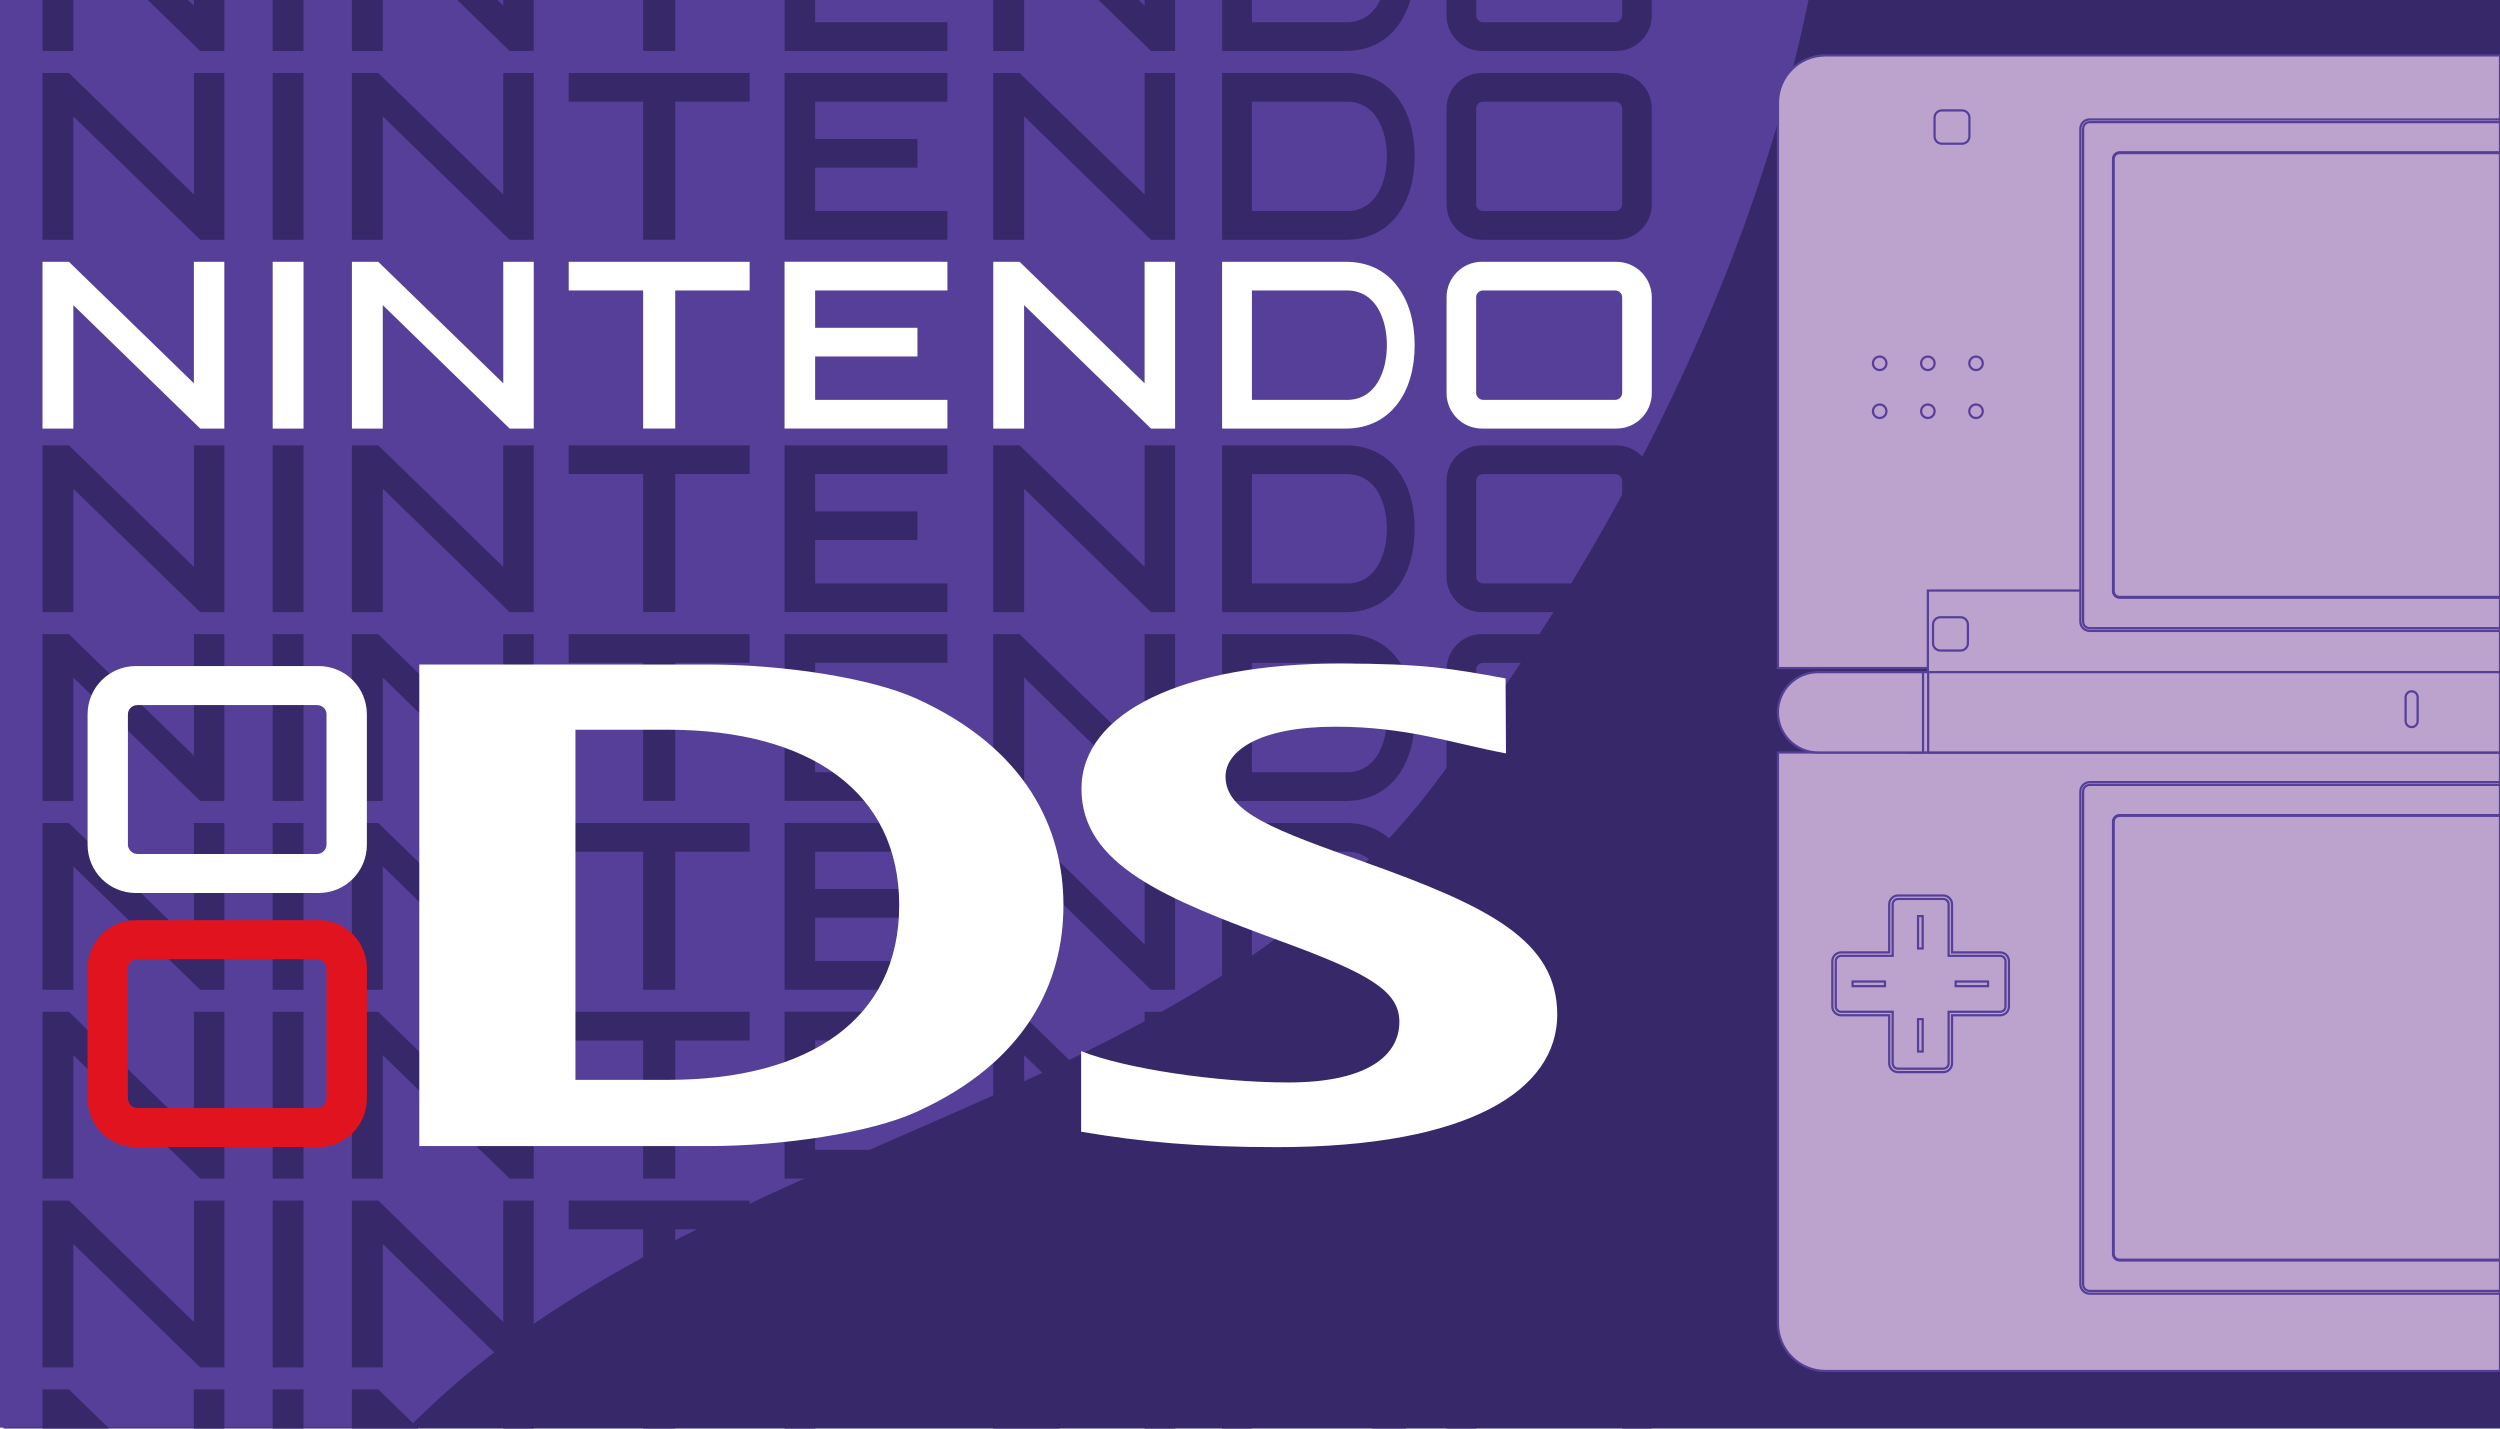
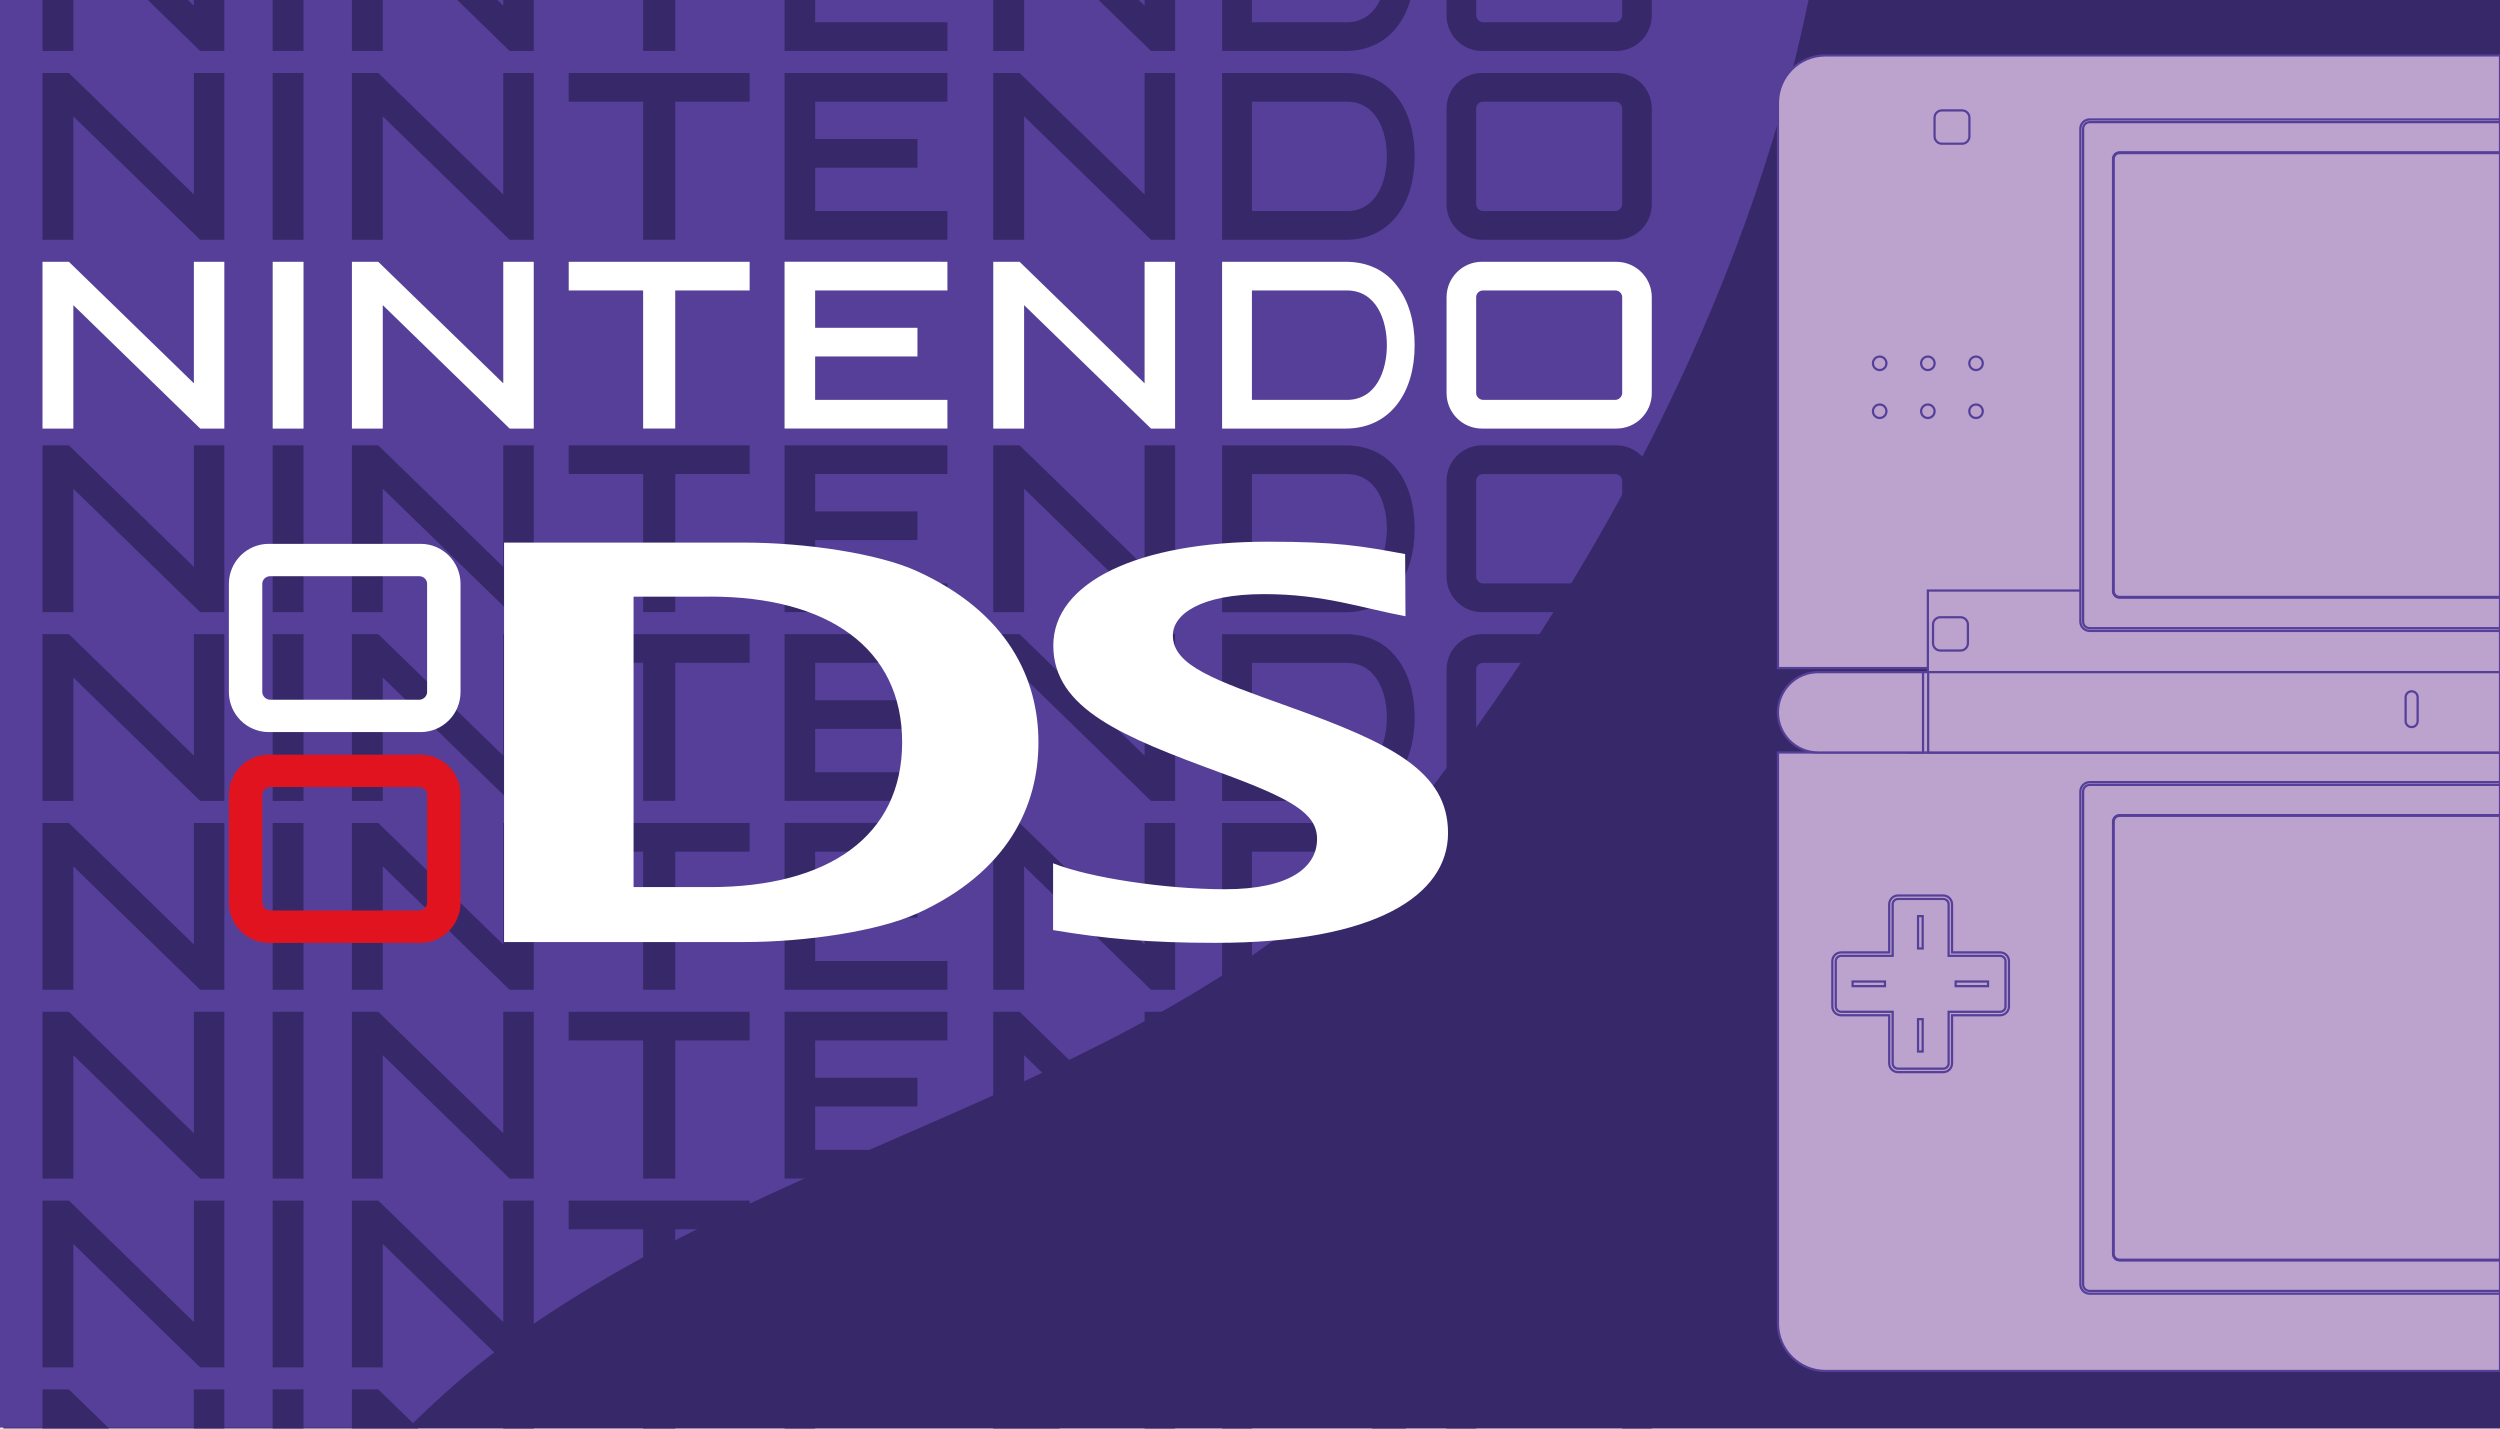
<svg xmlns="http://www.w3.org/2000/svg" id="Layer_1" data-name="Layer 1" viewBox="0 0 560 320">
  <defs>
-     <style>
-       .cls-1 {
-         fill: #372869;
-       }
- 
-       .cls-2 {
-         fill: #fff;
-       }
- 
-       .cls-3 {
-         fill: #e1131f;
-       }
- 
-       .cls-4 {
-         fill: #bca3ce;
-         stroke: #553f98;
-         stroke-miterlimit: 10;
-         stroke-width: .5px;
-       }
- 
-       .cls-5 {
-         fill: #553f98;
-       }
-     </style>
+     <style>.cls-1{fill:#372869}.cls-2{fill:#fff}.cls-4{fill:#bca3ce;stroke:#553f98;stroke-miterlimit:10;stroke-width:.5px}</style>
  </defs>
-   <rect class="cls-1" x=".76" y="-.02" width="559.24" height="320" />
-   <path class="cls-5" d="M405.14-.12c-3.45,16.81-8.27,33.52-14.2,49.97-.77,2.14-1.56,4.27-2.37,6.4-3.15,8.31-6.6,16.53-10.28,24.65-5.58,12.3-11.73,24.36-18.36,36.11-.66,1.19-1.34,2.38-2.03,3.56-.5.88-1,1.74-1.5,2.61h0c-10.64,18.29-22.38,35.76-34.79,52.08-48.21,64.41-136.13,76.41-201.3,120.77-3.92,2.65-7.76,5.44-11.5,8.36-1.03.8-2.04,1.61-3.05,2.44-1.96,1.61-3.9,3.27-5.82,5-2.85,2.53-5.66,5.19-8.43,7.96H-.37V-.12h405.51Z" />
-   <g>
-     <path class="cls-2" d="M16.43,68.36v27.64h-6.91v-37.36h5.91l28,27.22v-27.22h6.82v37.36h-5.4l-28.42-27.64Z" />
-     <path class="cls-2" d="M85.74,68.36v27.64h-6.91v-37.36h5.9l28,27.22v-27.22h6.83v37.36h-5.4l-28.41-27.64ZM229.4,68.36v27.64h-6.91v-37.36h5.9l28,27.22v-27.22h6.83v37.36h-5.39l-28.42-27.64ZM66.71,58.64h1.28v37.36h-6.91v-37.36h5.64ZM166.65,58.64h1.27v6.42h-16.67v30.93h-7.19v-30.93h-16.67v-6.42h39.25ZM210.93,58.64h1.29v6.42h-29.63v8.37h22.92v6.42h-22.92v9.72h29.63v6.42h-36.48v-37.36h35.19ZM301.66,89.57h-21.23v-24.51h21.23c6.64,0,9,6.59,9,12.26s-2.36,12.26-9,12.26h0ZM313,64.13c-2.7-3.63-6.7-5.49-11.54-5.49h-27.71v37.36h27.71c4.83,0,8.83-1.94,11.54-5.49,2.54-3.3,3.88-7.86,3.88-13.19s-1.34-9.89-3.88-13.19M363.37,88.05c0,.76-.69,1.52-1.55,1.52h-29.6c-.86,0-1.56-.76-1.56-1.52v-21.47c0-.85.69-1.52,1.56-1.52h29.6c.85,0,1.55.68,1.55,1.52v21.47ZM362.08,58.64h-30.13c-4.36,0-7.92,3.55-7.92,7.95v21.47c0,4.39,3.56,7.94,7.92,7.94h30.13c4.37,0,7.92-3.55,7.92-7.94v-21.47c0-4.39-3.55-7.94-7.92-7.94" />
-   </g>
-   <g>
-     <path class="cls-1" d="M16.43,26.07v27.64h-6.91V16.35h5.91l28,27.22v-27.22h6.82v37.36h-5.4l-28.42-27.64Z" />
-     <path class="cls-1" d="M85.74,26.07v27.64h-6.91V16.35h5.9l28,27.22v-27.22h6.83v37.36h-5.4l-28.41-27.64ZM229.4,26.07v27.64h-6.91V16.35h5.9l28,27.22v-27.22h6.83v37.36h-5.39l-28.42-27.64ZM66.71,16.35h1.28v37.36h-6.91V16.35h5.64ZM166.65,16.35h1.27v6.42h-16.67v30.93h-7.19v-30.93h-16.67v-6.42h39.25ZM210.93,16.35h1.29v6.42h-29.63v8.37h22.92v6.42h-22.92v9.72h29.63v6.42h-36.48V16.35h35.19ZM301.66,47.28h-21.23v-24.51h21.23c6.64,0,9,6.59,9,12.26s-2.36,12.26-9,12.26h0ZM313,21.84c-2.7-3.63-6.7-5.49-11.54-5.49h-27.71v37.36h27.71c4.83,0,8.83-1.94,11.54-5.49,2.54-3.3,3.88-7.86,3.88-13.19s-1.34-9.89-3.88-13.19M363.37,45.76c0,.76-.69,1.52-1.55,1.52h-29.6c-.86,0-1.56-.76-1.56-1.52v-21.47c0-.85.69-1.52,1.56-1.52h29.6c.85,0,1.55.68,1.55,1.52v21.47ZM362.08,16.35h-30.13c-4.36,0-7.92,3.55-7.92,7.95v21.47c0,4.39,3.56,7.94,7.92,7.94h30.13c4.37,0,7.92-3.55,7.92-7.94v-21.47c0-4.39-3.55-7.94-7.92-7.94" />
-   </g>
-   <g>
-     <rect class="cls-1" x="9.52" y="-.02" width="6.91" height="11.43" />
-     <polygon class="cls-1" points="50.25 -.02 50.25 11.41 44.84 11.41 33.09 -.02 42.09 -.02 43.42 1.27 43.42 -.02 50.25 -.02" />
-     <path class="cls-1" d="M78.83-.02v11.43h6.91V-.02h-6.91ZM112.73-.02v1.29l-1.33-1.29h-8.99l11.75,11.43h5.4V-.02h-6.83ZM222.49-.02v11.43h6.91V-.02h-6.91ZM256.39-.02v1.29l-1.33-1.29h-8.99l11.76,11.43h5.39V-.02h-6.83ZM61.07-.02v11.43h6.92V-.02h-6.92ZM144.06-.02v11.43h7.19V-.02h-7.19ZM182.59,4.99V-.02h-6.84v11.43h36.48v-6.42h-29.64ZM309.16-.02c-1.36,2.87-3.74,5.01-7.5,5.01h-21.23V-.02h-6.67v11.43h27.7c4.84,0,8.84-1.94,11.54-5.49,1.29-1.68,2.27-3.68,2.92-5.94h-6.76ZM363.37-.02v3.49c0,.76-.7,1.52-1.55,1.52h-29.6c-.86,0-1.55-.76-1.55-1.52V-.02h-6.64v3.49c0,4.39,3.56,7.94,7.92,7.94h30.13c4.37,0,7.92-3.55,7.92-7.94V-.02h-6.63Z" />
-   </g>
-   <g>
-     <path class="cls-1" d="M16.43,194.07v27.64h-6.91v-37.36h5.91l28,27.22v-27.22h6.82v37.36h-5.4l-28.42-27.64Z" />
-     <path class="cls-1" d="M85.74,194.07v27.64h-6.91v-37.36h5.9l28,27.22v-27.22h6.83v37.36h-5.4l-28.41-27.64ZM229.4,194.07v27.64h-6.91v-37.36h5.9l28,27.22v-27.22h6.83v37.36h-5.39l-28.42-27.64ZM66.71,184.35h1.28v37.36h-6.91v-37.36h5.64ZM166.65,184.35h1.27v6.42h-16.67v30.93h-7.19v-30.93h-16.67v-6.42h39.25ZM210.93,184.35h1.29v6.42h-29.63v8.37h22.92v6.42h-22.92v9.72h29.63v6.42h-36.48v-37.36h35.19ZM301.66,215.28h-21.23v-24.51h21.23c6.64,0,9,6.59,9,12.26s-2.36,12.26-9,12.26h0ZM313,189.84c-2.7-3.63-6.7-5.49-11.54-5.49h-27.71v37.36h27.71c4.83,0,8.83-1.94,11.54-5.49,2.54-3.3,3.88-7.86,3.88-13.19s-1.34-9.89-3.88-13.19M363.37,213.76c0,.76-.69,1.52-1.55,1.52h-29.6c-.86,0-1.56-.76-1.56-1.52v-21.47c0-.85.69-1.52,1.56-1.52h29.6c.85,0,1.55.68,1.55,1.52v21.47ZM362.08,184.35h-30.13c-4.36,0-7.92,3.55-7.92,7.95v21.47c0,4.39,3.56,7.94,7.92,7.94h30.13c4.37,0,7.92-3.55,7.92-7.94v-21.47c0-4.39-3.55-7.94-7.92-7.94" />
-   </g>
-   <g>
-     <path class="cls-1" d="M16.43,151.77v27.64h-6.91v-37.36h5.91l28,27.22v-27.22h6.82v37.36h-5.4l-28.42-27.64Z" />
-     <path class="cls-1" d="M85.74,151.77v27.64h-6.91v-37.36h5.9l28,27.22v-27.22h6.83v37.36h-5.4l-28.41-27.64ZM229.4,151.77v27.64h-6.91v-37.36h5.9l28,27.22v-27.22h6.83v37.36h-5.39l-28.42-27.64ZM66.71,142.05h1.28v37.36h-6.91v-37.36h5.64ZM166.65,142.05h1.27v6.42h-16.67v30.93h-7.19v-30.93h-16.67v-6.42h39.25ZM210.93,142.05h1.29v6.42h-29.63v8.37h22.92v6.42h-22.92v9.72h29.63v6.42h-36.48v-37.36h35.19ZM301.66,172.99h-21.23v-24.51h21.23c6.64,0,9,6.59,9,12.26s-2.36,12.26-9,12.26h0ZM313,147.55c-2.7-3.63-6.7-5.49-11.54-5.49h-27.71v37.36h27.71c4.83,0,8.83-1.94,11.54-5.49,2.54-3.3,3.88-7.86,3.88-13.19s-1.34-9.89-3.88-13.19M363.37,171.47c0,.76-.69,1.52-1.55,1.52h-29.6c-.86,0-1.56-.76-1.56-1.52v-21.47c0-.85.69-1.52,1.56-1.52h29.6c.85,0,1.55.68,1.55,1.52v21.47ZM362.08,142.05h-30.13c-4.36,0-7.92,3.55-7.92,7.95v21.47c0,4.39,3.56,7.94,7.92,7.94h30.13c4.37,0,7.92-3.55,7.92-7.94v-21.47c0-4.39-3.55-7.94-7.92-7.94" />
-   </g>
-   <g>
-     <path class="cls-1" d="M16.43,278.65v27.64h-6.91v-37.36h5.91l28,27.22v-27.22h6.82v37.36h-5.4l-28.42-27.64Z" />
-     <path class="cls-1" d="M85.74,278.65v27.64h-6.91v-37.36h5.9l28,27.22v-27.22h6.83v37.36h-5.4l-28.41-27.64ZM229.4,278.65v27.64h-6.91v-37.36h5.9l28,27.22v-27.22h6.83v37.36h-5.39l-28.42-27.64ZM66.71,268.93h1.28v37.36h-6.91v-37.36h5.64ZM166.65,268.93h1.27v6.42h-16.67v30.93h-7.19v-30.93h-16.67v-6.42h39.25ZM210.93,268.93h1.29v6.42h-29.63v8.37h22.92v6.42h-22.92v9.72h29.63v6.42h-36.48v-37.36h35.19ZM301.66,299.86h-21.23v-24.51h21.23c6.64,0,9,6.59,9,12.26s-2.36,12.26-9,12.26h0ZM313,274.42c-2.7-3.63-6.7-5.49-11.54-5.49h-27.71v37.36h27.71c4.83,0,8.83-1.94,11.54-5.49,2.54-3.3,3.88-7.86,3.88-13.19s-1.34-9.89-3.88-13.19M363.37,298.34c0,.76-.69,1.52-1.55,1.52h-29.6c-.86,0-1.56-.76-1.56-1.52v-21.47c0-.85.69-1.52,1.56-1.52h29.6c.85,0,1.55.68,1.55,1.52v21.47ZM362.08,268.93h-30.13c-4.36,0-7.92,3.55-7.92,7.95v21.47c0,4.39,3.56,7.94,7.92,7.94h30.13c4.37,0,7.92-3.55,7.92-7.94v-21.47c0-4.39-3.55-7.94-7.92-7.94" />
-   </g>
-   <g>
-     <polygon class="cls-1" points="15.42 311.22 24.43 319.98 9.52 319.98 9.52 311.22 15.42 311.22" />
-     <rect class="cls-1" x="43.42" y="311.22" width="6.83" height="8.76" />
-     <path class="cls-1" d="M112.73,311.22v8.76h6.83v-8.76h-6.83ZM78.83,311.22v8.76h14.91l-9.01-8.76h-5.9ZM256.39,311.22v8.76h6.83v-8.76h-6.83ZM222.49,311.22v8.76h14.91l-9.01-8.76h-5.9ZM61.07,311.22v8.76h6.92v-8.76h-6.92ZM127.39,311.22v6.42h16.67v2.34h7.19v-2.34h16.66v-6.42h-40.52ZM175.75,311.22v8.76h6.84v-2.34h29.64v-6.42h-36.48ZM313,316.71c-2.7-3.63-6.7-5.49-11.54-5.49h-27.7v8.76h6.67v-2.34h21.23c2.46,0,4.33.91,5.72,2.34h7.56c-.53-1.19-1.18-2.29-1.94-3.27ZM362.08,311.22h-30.13c-4.36,0-7.92,3.55-7.92,7.94v.82h6.64v-.82c0-.84.69-1.52,1.55-1.52h29.6c.85,0,1.55.68,1.55,1.52v.82h6.63v-.82c0-4.39-3.55-7.94-7.92-7.94Z" />
-   </g>
-   <g>
-     <path class="cls-1" d="M16.43,236.36v27.64h-6.91v-37.36h5.91l28,27.22v-27.22h6.82v37.36h-5.4l-28.42-27.64Z" />
-     <path class="cls-1" d="M85.74,236.36v27.64h-6.91v-37.36h5.9l28,27.22v-27.22h6.83v37.36h-5.4l-28.41-27.64ZM229.4,236.36v27.64h-6.91v-37.36h5.9l28,27.22v-27.22h6.83v37.36h-5.39l-28.42-27.64ZM66.71,226.64h1.28v37.36h-6.91v-37.36h5.64ZM166.65,226.64h1.27v6.42h-16.67v30.93h-7.19v-30.93h-16.67v-6.42h39.25ZM210.93,226.64h1.29v6.42h-29.63v8.37h22.92v6.42h-22.92v9.72h29.63v6.42h-36.48v-37.36h35.19ZM301.66,257.57h-21.23v-24.51h21.23c6.64,0,9,6.59,9,12.26s-2.36,12.26-9,12.26h0ZM313,232.13c-2.7-3.63-6.7-5.49-11.54-5.49h-27.71v37.36h27.71c4.83,0,8.83-1.94,11.54-5.49,2.54-3.3,3.88-7.86,3.88-13.19s-1.34-9.89-3.88-13.19M363.37,256.05c0,.76-.69,1.52-1.55,1.52h-29.6c-.86,0-1.56-.76-1.56-1.52v-21.47c0-.85.69-1.52,1.56-1.52h29.6c.85,0,1.55.68,1.55,1.52v21.47ZM362.08,226.64h-30.13c-4.36,0-7.92,3.55-7.92,7.95v21.47c0,4.39,3.56,7.94,7.92,7.94h30.13c4.37,0,7.92-3.55,7.92-7.94v-21.47c0-4.39-3.55-7.94-7.92-7.94" />
-   </g>
-   <g>
-     <path class="cls-1" d="M16.43,109.48v27.64h-6.91v-37.36h5.91l28,27.22v-27.22h6.82v37.36h-5.4l-28.42-27.64Z" />
-     <path class="cls-1" d="M85.74,109.48v27.64h-6.91v-37.36h5.9l28,27.22v-27.22h6.83v37.36h-5.4l-28.41-27.64ZM229.4,109.48v27.64h-6.91v-37.36h5.9l28,27.22v-27.22h6.83v37.36h-5.39l-28.42-27.64ZM66.71,99.76h1.28v37.36h-6.91v-37.36h5.64ZM166.65,99.76h1.27v6.42h-16.67v30.93h-7.19v-30.93h-16.67v-6.42h39.25ZM210.93,99.76h1.29v6.42h-29.63v8.37h22.92v6.42h-22.92v9.72h29.63v6.42h-36.48v-37.36h35.19ZM301.66,130.7h-21.23v-24.51h21.23c6.64,0,9,6.59,9,12.26s-2.36,12.26-9,12.26h0ZM313,105.26c-2.7-3.63-6.7-5.49-11.54-5.49h-27.71v37.36h27.71c4.83,0,8.83-1.94,11.54-5.49,2.54-3.3,3.88-7.86,3.88-13.19s-1.34-9.89-3.88-13.19M363.37,129.18c0,.76-.69,1.52-1.55,1.52h-29.6c-.86,0-1.56-.76-1.56-1.52v-21.47c0-.85.69-1.52,1.56-1.52h29.6c.85,0,1.55.68,1.55,1.52v21.47ZM362.08,99.76h-30.13c-4.36,0-7.92,3.55-7.92,7.95v21.47c0,4.39,3.56,7.94,7.92,7.94h30.13c4.37,0,7.92-3.55,7.92-7.94v-21.47c0-4.39-3.55-7.94-7.92-7.94" />
-   </g>
-   <g>
-     <path class="cls-3" d="M73.14,246.03c0,1.15-.94,2.18-2.1,2.18H30.77c-1.17,0-2.12-1.03-2.12-2.18v-29.1c0-1.15.94-2.07,2.12-2.07h40.27c1.16,0,2.1.92,2.1,2.07v29.1ZM71.4,206.12H30.4c-5.93,0-10.78,4.83-10.78,10.81v29.21c0,5.87,4.84,10.81,10.78,10.81h41c5.95,0,10.78-4.94,10.78-10.81v-29.21c0-5.98-4.83-10.81-10.78-10.81" />
-     <path class="cls-2" d="M73.14,189.22c0,1.03-.94,2.07-2.1,2.07H30.77c-1.17,0-2.12-1.03-2.12-2.07v-29.21c0-1.15.94-2.07,2.12-2.07h40.27c1.16,0,2.1.92,2.1,2.07v29.21ZM71.4,149.2H30.4c-5.93,0-10.78,4.83-10.78,10.81v29.21c0,5.98,4.84,10.81,10.78,10.81h41c5.95,0,10.78-4.83,10.78-10.81v-29.21c0-5.98-4.83-10.81-10.78-10.81M242.17,235.45c9.75,3.91,30.35,7.02,46.42,7.02,17.59,0,24.87-5.98,24.87-13.57,0-6.9-6.76-10.81-26.18-17.94-25.98-9.54-45.03-17.13-45.03-34.27s22.93-28.06,57.88-28.06c18.77,0,25.21,1.15,37.12,3.34l.09,16.79c-11.71-2.18-22.08-5.98-38.19-5.98-17.27,0-24.63,5.52-24.63,11.16,0,8.16,11.34,12.07,31.22,19.2,27.68,9.89,43.08,17.48,43.08,34.15s-19.29,29.67-62.78,29.67c-17.86,0-30.17-1.15-43.87-3.45v-18.05ZM149.6,163.46h-20.7v78.43h20.7c31.77,0,51.82-13.68,51.82-39.1s-20.04-39.33-51.82-39.33h0ZM205.15,249.13c-10.24,4.6-29.6,7.59-46.53,7.59h-64.7v-107.87h64.7c16.93,0,36.29,2.99,46.55,7.59,24.92,11.27,33.04,29.32,33.04,46.34s-8.05,35.08-33.06,46.34" />
-   </g>
-   <g>
-     <path class="cls-4" d="M560,168.56v138.54h-151.1c-5.87,0-10.64-4.77-10.64-10.64v-127.9h161.74Z" />
-     <path class="cls-4" d="M408.85,12.42h151.15v137.23h-161.74V23.02c0-5.85,4.75-10.6,10.59-10.6Z" />
-     <rect class="cls-4" x="431.84" y="132.28" width="128.16" height="19.41" />
-     <g>
-       <path class="cls-4" d="M560,27.06v113.96h-91.91c-.98,0-1.78-.79-1.78-1.77V28.83c0-.98.8-1.78,1.78-1.78h0s91.91.01,91.91.01Z" />
-       <path class="cls-4" d="M468.09,26.75c-1.15,0-2.09.93-2.09,2.08v110.42c0,1.15.94,2.08,2.09,2.08h91.91v-.62h-91.91c-.81,0-1.47-.65-1.47-1.46V28.83c0-.81.66-1.47,1.47-1.47h91.91v-.61h-91.91Z" />
-     </g>
-     <g>
-       <path class="cls-4" d="M560,34.21v99.58h-85.22c-.76,0-1.39-.62-1.39-1.38V35.6c0-.77.62-1.39,1.39-1.39h85.22Z" />
-       <path class="cls-4" d="M474.78,34.29c-.72,0-1.31.58-1.31,1.31v96.81c0,.72.59,1.3,1.31,1.3h85.22V34.29h-85.22ZM474.78,34.13c-.8,0-1.46.66-1.46,1.47v96.81c0,.8.66,1.46,1.46,1.46h85.22v-.16h-85.22c-.72,0-1.31-.58-1.31-1.3V35.6c0-.73.59-1.31,1.31-1.31h85.22v-.16h-85.22Z" />
-     </g>
-     <g>
-       <path class="cls-4" d="M560,175.51v113.97h-91.91c-.98,0-1.78-.8-1.78-1.78v-110.41c0-.98.8-1.78,1.78-1.78h91.91Z" />
-       <path class="cls-4" d="M468.09,175.2c-1.15,0-2.09.94-2.09,2.09v110.41c0,1.15.94,2.09,2.09,2.09h91.91v-.62h-91.91c-.81,0-1.47-.66-1.47-1.47v-110.41c0-.81.66-1.47,1.47-1.47h91.91v-.62h-91.91Z" />
-     </g>
-     <g>
-       <path class="cls-4" d="M560,182.67v99.58h-85.22c-.76,0-1.38-.62-1.38-1.39v-96.8c0-.77.62-1.39,1.38-1.39h85.22Z" />
-       <path class="cls-4" d="M474.78,182.75c-.72,0-1.31.58-1.31,1.31v96.8c0,.73.59,1.31,1.31,1.31h85.22v-99.42h-85.22ZM474.78,182.59c-.8,0-1.46.66-1.46,1.47v96.8c0,.81.66,1.47,1.46,1.47h85.22v-.16h-85.22c-.72,0-1.31-.58-1.31-1.31v-96.8c0-.73.59-1.31,1.31-1.31h85.22v-.16h-85.22Z" />
-     </g>
-     <circle class="cls-4" cx="421.05" cy="81.38" r="1.51" />
-     <circle class="cls-4" cx="431.84" cy="81.38" r="1.51" />
-     <circle class="cls-4" cx="442.63" cy="81.38" r="1.51" />
-     <rect class="cls-4" x="427.46" y="150.56" width="132.54" height="18" />
-     <circle class="cls-4" cx="421.05" cy="92.12" r="1.51" />
-     <circle class="cls-4" cx="431.84" cy="92.12" r="1.51" />
-     <rect class="cls-4" x="431.91" y="150.56" width="128.09" height="18" />
-     <path class="cls-4" d="M430.76,168.56h-23.51c-4.97,0-9-4.03-9-9h0c0-4.97,4.03-9,9-9h23.51v17.99h0Z" />
-     <circle class="cls-4" cx="442.63" cy="92.12" r="1.51" />
-     <rect class="cls-4" x="538.86" y="154.85" width="2.69" height="8.02" rx="1.34" ry="1.34" />
-     <g>
-       <path class="cls-4" d="M425.16,239.77c-.88,0-1.59-.71-1.59-1.59v-11.15h-11.16c-.87,0-1.59-.71-1.59-1.59v-10.13c0-.88.71-1.59,1.59-1.59h11.16v-11.16c0-.88.71-1.59,1.59-1.59h10.13c.88,0,1.59.71,1.59,1.59v11.16h11.15c.88,0,1.59.71,1.59,1.59v10.13c0,.88-.71,1.59-1.59,1.59h-11.15v11.15c0,.88-.71,1.59-1.59,1.59h-10.13Z" />
-       <path class="cls-4" d="M448.03,213.34h-10.77v-10.77c0-1.09-.89-1.98-1.97-1.98h-10.13c-1.09,0-1.98.89-1.98,1.98v10.77h-10.77c-1.08,0-1.97.88-1.97,1.97v10.13c0,1.09.89,1.98,1.97,1.98h10.77v10.76c0,1.09.89,1.98,1.98,1.98h10.13c1.08,0,1.97-.89,1.97-1.98v-10.76h10.77c1.09,0,1.98-.89,1.98-1.98v-10.13c0-1.09-.89-1.97-1.98-1.97ZM449.23,225.44c0,.66-.54,1.2-1.2,1.2h-11.54v11.54c0,.67-.54,1.2-1.2,1.2h-10.13c-.67,0-1.2-.53-1.2-1.2v-11.54h-11.55c-.66,0-1.2-.54-1.2-1.2v-10.13c0-.66.54-1.2,1.2-1.2h11.55v-11.54c0-.67.53-1.2,1.2-1.2h10.13c.66,0,1.2.53,1.2,1.2v11.54h11.54c.66,0,1.2.54,1.2,1.2v10.13Z" />
-     </g>
-     <rect class="cls-4" x="433" y="138.26" width="7.81" height="7.46" rx="1.64" ry="1.64" />
-     <rect class="cls-4" x="433.34" y="24.73" width="7.81" height="7.46" rx="1.64" ry="1.64" />
-     <rect class="cls-4" x="429.64" y="205.21" width="1.04" height="7.25" />
-     <rect class="cls-4" x="429.64" y="228.29" width="1.04" height="7.25" />
-     <rect class="cls-4" x="414.98" y="219.86" width="7.25" height="1.04" />
-     <rect class="cls-4" x="438.07" y="219.86" width="7.25" height="1.04" />
-   </g>
+   <path d="M.76-.02H560v320H.76z" class="cls-1" />
+   <path d="M405.14-.12c-3.45 16.81-8.27 33.52-14.2 49.97-.77 2.14-1.56 4.27-2.37 6.4-3.15 8.31-6.6 16.53-10.28 24.65a462 462 0 0 1-18.36 36.11c-.66 1.19-1.34 2.38-2.03 3.56-.5.88-1 1.74-1.5 2.61-10.64 18.29-22.38 35.76-34.79 52.08-48.21 64.41-136.13 76.41-201.3 120.77-3.92 2.65-7.76 5.44-11.5 8.36a168 168 0 0 0-8.87 7.44c-2.85 2.53-5.66 5.19-8.43 7.96H-.37V-.12z" style="fill:#553f98" />
+   <path d="M16.43 68.36V96H9.52V58.64h5.91l28 27.22V58.64h6.82V96h-5.4zm69.31 0V96h-6.91V58.64h5.9l28 27.22V58.64h6.83V96h-5.4L85.75 68.36Zm143.66 0V96h-6.91V58.64h5.9l28 27.22V58.64h6.83V96h-5.39l-28.42-27.64ZM66.71 58.64h1.28V96h-6.91V58.64h5.64Zm99.94 0h1.27v6.42h-16.67v30.93h-7.19V65.06h-16.67v-6.42h39.25Zm44.28 0h1.29v6.42h-29.63v8.37h22.92v6.42h-22.92v9.72h29.63v6.42h-36.48V58.63h35.19Zm90.73 30.93h-21.23V65.06h21.23c6.64 0 9 6.59 9 12.26s-2.36 12.26-9 12.26ZM313 64.13c-2.7-3.63-6.7-5.49-11.54-5.49h-27.71V96h27.71c4.83 0 8.83-1.94 11.54-5.49 2.54-3.3 3.88-7.86 3.88-13.19s-1.34-9.89-3.88-13.19m50.37 23.92c0 .76-.69 1.52-1.55 1.52h-29.6c-.86 0-1.56-.76-1.56-1.52V66.58c0-.85.69-1.52 1.56-1.52h29.6c.85 0 1.55.68 1.55 1.52zm-1.29-29.41h-30.13c-4.36 0-7.92 3.55-7.92 7.95v21.47c0 4.39 3.56 7.94 7.92 7.94h30.13c4.37 0 7.92-3.55 7.92-7.94V66.59c0-4.39-3.55-7.94-7.92-7.94" class="cls-2" />
+   <path d="M16.43 26.07v27.64H9.52V16.35h5.91l28 27.22V16.35h6.82v37.36h-5.4zm69.31 0v27.64h-6.91V16.35h5.9l28 27.22V16.35h6.83v37.36h-5.4L85.75 26.07Zm143.66 0v27.64h-6.91V16.35h5.9l28 27.22V16.35h6.83v37.36h-5.39l-28.42-27.64ZM66.71 16.35h1.28v37.36h-6.91V16.35h5.64Zm99.94 0h1.27v6.42h-16.67V53.7h-7.19V22.77h-16.67v-6.42h39.25Zm44.28 0h1.29v6.42h-29.63v8.37h22.92v6.42h-22.92v9.72h29.63v6.42h-36.48V16.35zm90.73 30.93h-21.23V22.77h21.23c6.64 0 9 6.59 9 12.26s-2.36 12.26-9 12.26ZM313 21.84c-2.7-3.63-6.7-5.49-11.54-5.49h-27.71v37.36h27.71c4.83 0 8.83-1.94 11.54-5.49 2.54-3.3 3.88-7.86 3.88-13.19s-1.34-9.89-3.88-13.19m50.37 23.92c0 .76-.69 1.52-1.55 1.52h-29.6c-.86 0-1.56-.76-1.56-1.52V24.29c0-.85.69-1.52 1.56-1.52h29.6c.85 0 1.55.68 1.55 1.52zm-1.29-29.41h-30.13c-4.36 0-7.92 3.55-7.92 7.95v21.47c0 4.39 3.56 7.94 7.92 7.94h30.13c4.37 0 7.92-3.55 7.92-7.94V24.3c0-4.39-3.55-7.94-7.92-7.94M9.52-.02h6.91v11.43H9.52zm40.73 0v11.43h-5.41L33.09-.02h9l1.33 1.29V-.02zm28.58 0v11.43h6.91V-.02zm33.9 0v1.29L111.4-.02h-8.99l11.75 11.43h5.4V-.02zm109.76 0v11.43h6.91V-.02zm33.9 0v1.29l-1.33-1.29h-8.99l11.76 11.43h5.39V-.02zm-195.32 0v11.43h6.92V-.02zm82.99 0v11.43h7.19V-.02zm38.53 5.01V-.02h-6.84v11.43h36.48V4.99zM309.16-.02c-1.36 2.87-3.74 5.01-7.5 5.01h-21.23V-.02h-6.67v11.43h27.7c4.84 0 8.84-1.94 11.54-5.49 1.29-1.68 2.27-3.68 2.92-5.94zm54.21 0v3.49c0 .76-.7 1.52-1.55 1.52h-29.6c-.86 0-1.55-.76-1.55-1.52V-.02h-6.64v3.49c0 4.39 3.56 7.94 7.92 7.94h30.13c4.37 0 7.92-3.55 7.92-7.94V-.02zM16.43 194.07v27.64H9.52v-37.36h5.91l28 27.22v-27.22h6.82v37.36h-5.4zm69.31 0v27.64h-6.91v-37.36h5.9l28 27.22v-27.22h6.83v37.36h-5.4l-28.41-27.64Zm143.66 0v27.64h-6.91v-37.36h5.9l28 27.22v-27.22h6.83v37.36h-5.39l-28.42-27.64Zm-162.69-9.72h1.28v37.36h-6.91v-37.36h5.64Zm99.94 0h1.27v6.42h-16.67v30.93h-7.19v-30.93h-16.67v-6.42h39.25Zm44.28 0h1.29v6.42h-29.63v8.37h22.92v6.42h-22.92v9.72h29.63v6.42h-36.48v-37.36h35.19Zm90.73 30.93h-21.23v-24.51h21.23c6.64 0 9 6.59 9 12.26s-2.36 12.26-9 12.26ZM313 189.84c-2.7-3.63-6.7-5.49-11.54-5.49h-27.71v37.36h27.71c4.83 0 8.83-1.94 11.54-5.49 2.54-3.3 3.88-7.86 3.88-13.19s-1.34-9.89-3.88-13.19m50.37 23.92c0 .76-.69 1.52-1.55 1.52h-29.6c-.86 0-1.56-.76-1.56-1.52v-21.47c0-.85.69-1.52 1.56-1.52h29.6c.85 0 1.55.68 1.55 1.52zm-1.29-29.41h-30.13c-4.36 0-7.92 3.55-7.92 7.95v21.47c0 4.39 3.56 7.94 7.92 7.94h30.13c4.37 0 7.92-3.55 7.92-7.94V192.3c0-4.39-3.55-7.94-7.92-7.94M16.43 151.77v27.64H9.52v-37.36h5.91l28 27.22v-27.22h6.82v37.36h-5.4zm69.31 0v27.64h-6.91v-37.36h5.9l28 27.22v-27.22h6.83v37.36h-5.4l-28.41-27.64Zm143.66 0v27.64h-6.91v-37.36h5.9l28 27.22v-27.22h6.83v37.36h-5.39l-28.42-27.64Zm-162.69-9.72h1.28v37.36h-6.91v-37.36h5.64Zm99.94 0h1.27v6.42h-16.67v30.93h-7.19v-30.93h-16.67v-6.42h39.25Zm44.28 0h1.29v6.42h-29.63v8.37h22.92v6.42h-22.92v9.72h29.63v6.42h-36.48v-37.36h35.19Zm90.73 30.94h-21.23v-24.51h21.23c6.64 0 9 6.59 9 12.26s-2.36 12.26-9 12.26ZM313 147.55c-2.7-3.63-6.7-5.49-11.54-5.49h-27.71v37.36h27.71c4.83 0 8.83-1.94 11.54-5.49 2.54-3.3 3.88-7.86 3.88-13.19s-1.34-9.89-3.88-13.19m50.37 23.92c0 .76-.69 1.52-1.55 1.52h-29.6c-.86 0-1.56-.76-1.56-1.52V150c0-.85.69-1.52 1.56-1.52h29.6c.85 0 1.55.68 1.55 1.52zm-1.29-29.42h-30.13c-4.36 0-7.92 3.55-7.92 7.95v21.47c0 4.39 3.56 7.94 7.92 7.94h30.13c4.37 0 7.92-3.55 7.92-7.94V150c0-4.39-3.55-7.94-7.92-7.94M16.43 278.65v27.64H9.52v-37.36h5.91l28 27.22v-27.22h6.82v37.36h-5.4zm69.31 0v27.64h-6.91v-37.36h5.9l28 27.22v-27.22h6.83v37.36h-5.4l-28.41-27.64Zm143.66 0v27.64h-6.91v-37.36h5.9l28 27.22v-27.22h6.83v37.36h-5.39l-28.42-27.64Zm-162.69-9.72h1.28v37.36h-6.91v-37.36h5.64Zm99.94 0h1.27v6.42h-16.67v30.93h-7.19v-30.93h-16.67v-6.42h39.25Zm44.28 0h1.29v6.42h-29.63v8.37h22.92v6.42h-22.92v9.72h29.63v6.42h-36.48v-37.36h35.19Zm90.73 30.93h-21.23v-24.51h21.23c6.64 0 9 6.59 9 12.26s-2.36 12.26-9 12.26ZM313 274.42c-2.7-3.63-6.7-5.49-11.54-5.49h-27.71v37.36h27.71c4.83 0 8.83-1.94 11.54-5.49 2.54-3.3 3.88-7.86 3.88-13.19s-1.34-9.89-3.88-13.19m50.37 23.92c0 .76-.69 1.52-1.55 1.52h-29.6c-.86 0-1.56-.76-1.56-1.52v-21.47c0-.85.69-1.52 1.56-1.52h29.6c.85 0 1.55.68 1.55 1.52zm-1.29-29.41h-30.13c-4.36 0-7.92 3.55-7.92 7.95v21.47c0 4.39 3.56 7.94 7.92 7.94h30.13c4.37 0 7.92-3.55 7.92-7.94v-21.47c0-4.39-3.55-7.94-7.92-7.94M15.42 311.22l9.01 8.76H9.52v-8.76zm28 0h6.83v8.76h-6.83zm69.31 0v8.76h6.83v-8.76zm-33.9 0v8.76h14.91l-9.01-8.76zm177.56 0v8.76h6.83v-8.76zm-33.9 0v8.76h14.91l-9.01-8.76zm-161.42 0v8.76h6.92v-8.76zm66.32 0v6.42h16.67v2.34h7.19v-2.34h16.66v-6.42zm48.36 0v8.76h6.84v-2.34h29.64v-6.42zM313 316.71c-2.7-3.63-6.7-5.49-11.54-5.49h-27.7v8.76h6.67v-2.34h21.23c2.46 0 4.33.91 5.72 2.34h7.56c-.53-1.19-1.18-2.29-1.94-3.27m49.08-5.49h-30.13c-4.36 0-7.92 3.55-7.92 7.94v.82h6.64v-.82c0-.84.69-1.52 1.55-1.52h29.6c.85 0 1.55.68 1.55 1.52v.82H370v-.82c0-4.39-3.55-7.94-7.92-7.94M16.43 236.36V264H9.52v-37.36h5.91l28 27.22v-27.22h6.82V264h-5.4zm69.31 0V264h-6.91v-37.36h5.9l28 27.22v-27.22h6.83V264h-5.4l-28.41-27.64Zm143.66 0V264h-6.91v-37.36h5.9l28 27.22v-27.22h6.83V264h-5.39l-28.42-27.64Zm-162.69-9.72h1.28V264h-6.91v-37.36h5.64Zm99.94 0h1.27v6.42h-16.67v30.93h-7.19v-30.93h-16.67v-6.42h39.25Zm44.28 0h1.29v6.42h-29.63v8.37h22.92v6.42h-22.92v9.72h29.63v6.42h-36.48v-37.36h35.19Zm90.73 30.93h-21.23v-24.51h21.23c6.64 0 9 6.59 9 12.26s-2.36 12.26-9 12.26ZM313 232.13c-2.7-3.63-6.7-5.49-11.54-5.49h-27.71V264h27.71c4.83 0 8.83-1.94 11.54-5.49 2.54-3.3 3.88-7.86 3.88-13.19s-1.34-9.89-3.88-13.19m50.37 23.92c0 .76-.69 1.52-1.55 1.52h-29.6c-.86 0-1.56-.76-1.56-1.52v-21.47c0-.85.69-1.52 1.56-1.52h29.6c.85 0 1.55.68 1.55 1.52zm-1.29-29.41h-30.13c-4.36 0-7.92 3.55-7.92 7.95v21.47c0 4.39 3.56 7.94 7.92 7.94h30.13c4.37 0 7.92-3.55 7.92-7.94v-21.47c0-4.39-3.55-7.94-7.92-7.94M16.43 109.48v27.64H9.52V99.76h5.91l28 27.22V99.76h6.82v37.36h-5.4zm69.31 0v27.64h-6.91V99.76h5.9l28 27.22V99.76h6.83v37.36h-5.4l-28.41-27.64Zm143.66 0v27.64h-6.91V99.76h5.9l28 27.22V99.76h6.83v37.36h-5.39l-28.42-27.64ZM66.71 99.76h1.28v37.36h-6.91V99.76h5.64Zm99.94 0h1.27v6.42h-16.67v30.93h-7.19v-30.93h-16.67v-6.42h39.25Zm44.28 0h1.29v6.42h-29.63v8.37h22.92v6.42h-22.92v9.72h29.63v6.42h-36.48V99.75h35.19Zm90.73 30.94h-21.23v-24.51h21.23c6.64 0 9 6.59 9 12.26s-2.36 12.26-9 12.26ZM313 105.26c-2.7-3.63-6.7-5.49-11.54-5.49h-27.71v37.36h27.71c4.83 0 8.83-1.94 11.54-5.49 2.54-3.3 3.88-7.86 3.88-13.19s-1.34-9.89-3.88-13.19m50.37 23.92c0 .76-.69 1.52-1.55 1.52h-29.6c-.86 0-1.56-.76-1.56-1.52v-21.47c0-.85.69-1.52 1.56-1.52h29.6c.85 0 1.55.68 1.55 1.52zm-1.29-29.42h-30.13c-4.36 0-7.92 3.55-7.92 7.95v21.47c0 4.39 3.56 7.94 7.92 7.94h30.13c4.37 0 7.92-3.55 7.92-7.94v-21.47c0-4.39-3.55-7.94-7.92-7.94" class="cls-1" />
+   <path d="M95.67 202.15c0 .95-.78 1.81-1.75 1.81H60.51c-.97 0-1.76-.86-1.76-1.81v-24.14c0-.95.78-1.72 1.76-1.72h33.41c.96 0 1.75.76 1.75 1.72zm-1.45-33.11H60.21c-4.92 0-8.94 4.01-8.94 8.97v24.23c0 4.87 4.02 8.97 8.94 8.97h34.01c4.93 0 8.94-4.1 8.94-8.97v-24.23c0-4.96-4.01-8.97-8.94-8.97" style="fill:#e1131f" />
+   <path d="M95.67 155.02c0 .86-.78 1.72-1.75 1.72H60.51c-.97 0-1.76-.86-1.76-1.72v-24.23c0-.95.78-1.72 1.76-1.72h33.41c.96 0 1.75.76 1.75 1.72zm-1.45-33.2H60.21c-4.92 0-8.94 4.01-8.94 8.97v24.23c0 4.96 4.02 8.97 8.94 8.97h34.01c4.93 0 8.94-4.01 8.94-8.97v-24.23c0-4.96-4.01-8.97-8.94-8.97m141.66 71.55c8.09 3.24 25.18 5.82 38.51 5.82 14.6 0 20.63-4.96 20.63-11.26 0-5.72-5.61-8.97-21.72-14.88-21.55-7.92-37.36-14.21-37.36-28.43s19.02-23.28 48.01-23.28c15.57 0 20.91.95 30.8 2.77l.08 13.93c-9.71-1.81-18.32-4.96-31.68-4.96-14.33 0-20.43 4.58-20.43 9.25 0 6.77 9.41 10.02 25.9 15.93 22.96 8.2 35.74 14.5 35.74 28.33s-16 24.61-52.08 24.61c-14.82 0-25.03-.95-36.39-2.86v-14.98Zm-76.79-59.72h-17.17v65.06h17.17c26.36 0 42.99-11.35 42.99-32.44s-16.63-32.63-42.99-32.63Zm46.09 71.07c-8.49 3.82-24.55 6.3-38.6 6.3h-53.67v-89.48h53.67c14.04 0 30.11 2.48 38.62 6.3 20.67 9.35 27.41 24.33 27.41 38.45s-6.68 29.1-27.43 38.45" class="cls-2" />
+   <path d="M560 168.56V307.1H408.9c-5.87 0-10.64-4.77-10.64-10.64v-127.9zM408.85 12.42H560v137.23H398.26V23.02c0-5.85 4.75-10.6 10.59-10.6Z" class="cls-4" />
+   <path d="M431.84 132.28H560v19.41H431.84z" class="cls-4" />
+   <path d="M560 27.06v113.96h-91.91c-.98 0-1.78-.79-1.78-1.77V28.83c0-.98.8-1.78 1.78-1.78z" class="cls-4" />
+   <path d="M468.09 26.75c-1.15 0-2.09.93-2.09 2.08v110.42c0 1.15.94 2.08 2.09 2.08H560v-.62h-91.91c-.81 0-1.47-.65-1.47-1.46V28.83c0-.81.66-1.47 1.47-1.47H560v-.61z" class="cls-4" />
+   <path d="M560 34.21v99.58h-85.22c-.76 0-1.39-.62-1.39-1.38V35.6c0-.77.62-1.39 1.39-1.39z" class="cls-4" />
+   <path d="M474.78 34.29c-.72 0-1.31.58-1.31 1.31v96.81c0 .72.59 1.3 1.31 1.3H560V34.29zm0-.16c-.8 0-1.46.66-1.46 1.47v96.81c0 .8.66 1.46 1.46 1.46H560v-.16h-85.22c-.72 0-1.31-.58-1.31-1.3V35.6c0-.73.59-1.31 1.31-1.31H560v-.16zM560 175.51v113.97h-91.91c-.98 0-1.78-.8-1.78-1.78V177.29c0-.98.8-1.78 1.78-1.78z" class="cls-4" />
+   <path d="M468.09 175.2c-1.15 0-2.09.94-2.09 2.09V287.7c0 1.15.94 2.09 2.09 2.09H560v-.62h-91.91c-.81 0-1.47-.66-1.47-1.47V177.29c0-.81.66-1.47 1.47-1.47H560v-.62z" class="cls-4" />
+   <path d="M560 182.67v99.58h-85.22c-.76 0-1.38-.62-1.38-1.39v-96.8c0-.77.62-1.39 1.38-1.39z" class="cls-4" />
+   <path d="M474.78 182.75c-.72 0-1.31.58-1.31 1.31v96.8c0 .73.59 1.31 1.31 1.31H560v-99.42zm0-.16c-.8 0-1.46.66-1.46 1.47v96.8c0 .81.66 1.47 1.46 1.47H560v-.16h-85.22c-.72 0-1.31-.58-1.31-1.31v-96.8c0-.73.59-1.31 1.31-1.31H560v-.16z" class="cls-4" />
+   <circle cx="421.05" cy="81.38" r="1.51" class="cls-4" />
+   <circle cx="431.84" cy="81.38" r="1.51" class="cls-4" />
+   <circle cx="442.63" cy="81.38" r="1.51" class="cls-4" />
+   <path d="M427.46 150.56H560v18H427.46z" class="cls-4" />
+   <circle cx="421.05" cy="92.12" r="1.51" class="cls-4" />
+   <circle cx="431.84" cy="92.12" r="1.51" class="cls-4" />
+   <path d="M431.91 150.56H560v18H431.91zm-1.15 18h-23.51a9 9 0 0 1 0-18h23.51v17.99Z" class="cls-4" />
+   <circle cx="442.63" cy="92.12" r="1.51" class="cls-4" />
+   <rect width="2.69" height="8.02" x="538.86" y="154.85" class="cls-4" rx="1.34" ry="1.34" />
+   <path d="M425.16 239.77c-.88 0-1.59-.71-1.59-1.59v-11.15h-11.16c-.87 0-1.59-.71-1.59-1.59v-10.13c0-.88.71-1.59 1.59-1.59h11.16v-11.16c0-.88.71-1.59 1.59-1.59h10.13c.88 0 1.59.71 1.59 1.59v11.16h11.15c.88 0 1.59.71 1.59 1.59v10.13c0 .88-.71 1.59-1.59 1.59h-11.15v11.15c0 .88-.71 1.59-1.59 1.59z" class="cls-4" />
+   <path d="M448.03 213.34h-10.77v-10.77c0-1.09-.89-1.98-1.97-1.98h-10.13c-1.09 0-1.98.89-1.98 1.98v10.77h-10.77c-1.08 0-1.97.88-1.97 1.97v10.13c0 1.09.89 1.98 1.97 1.98h10.77v10.76c0 1.09.89 1.98 1.98 1.98h10.13c1.08 0 1.97-.89 1.97-1.98v-10.76h10.77c1.09 0 1.98-.89 1.98-1.98v-10.13c0-1.09-.89-1.97-1.98-1.97Zm1.2 12.1c0 .66-.54 1.2-1.2 1.2h-11.54v11.54c0 .67-.54 1.2-1.2 1.2h-10.13c-.67 0-1.2-.53-1.2-1.2v-11.54h-11.55c-.66 0-1.2-.54-1.2-1.2v-10.13c0-.66.54-1.2 1.2-1.2h11.55v-11.54c0-.67.53-1.2 1.2-1.2h10.13c.66 0 1.2.53 1.2 1.2v11.54h11.54c.66 0 1.2.54 1.2 1.2z" class="cls-4" />
+   <rect width="7.81" height="7.46" x="433" y="138.26" class="cls-4" rx="1.64" ry="1.64" />
+   <rect width="7.81" height="7.46" x="433.34" y="24.73" class="cls-4" rx="1.64" ry="1.64" />
+   <path d="M429.64 205.21h1.04v7.25h-1.04zm0 23.08h1.04v7.25h-1.04zm-14.66-8.43h7.25v1.04h-7.25zm23.09 0h7.25v1.04h-7.25z" class="cls-4" />
</svg>
